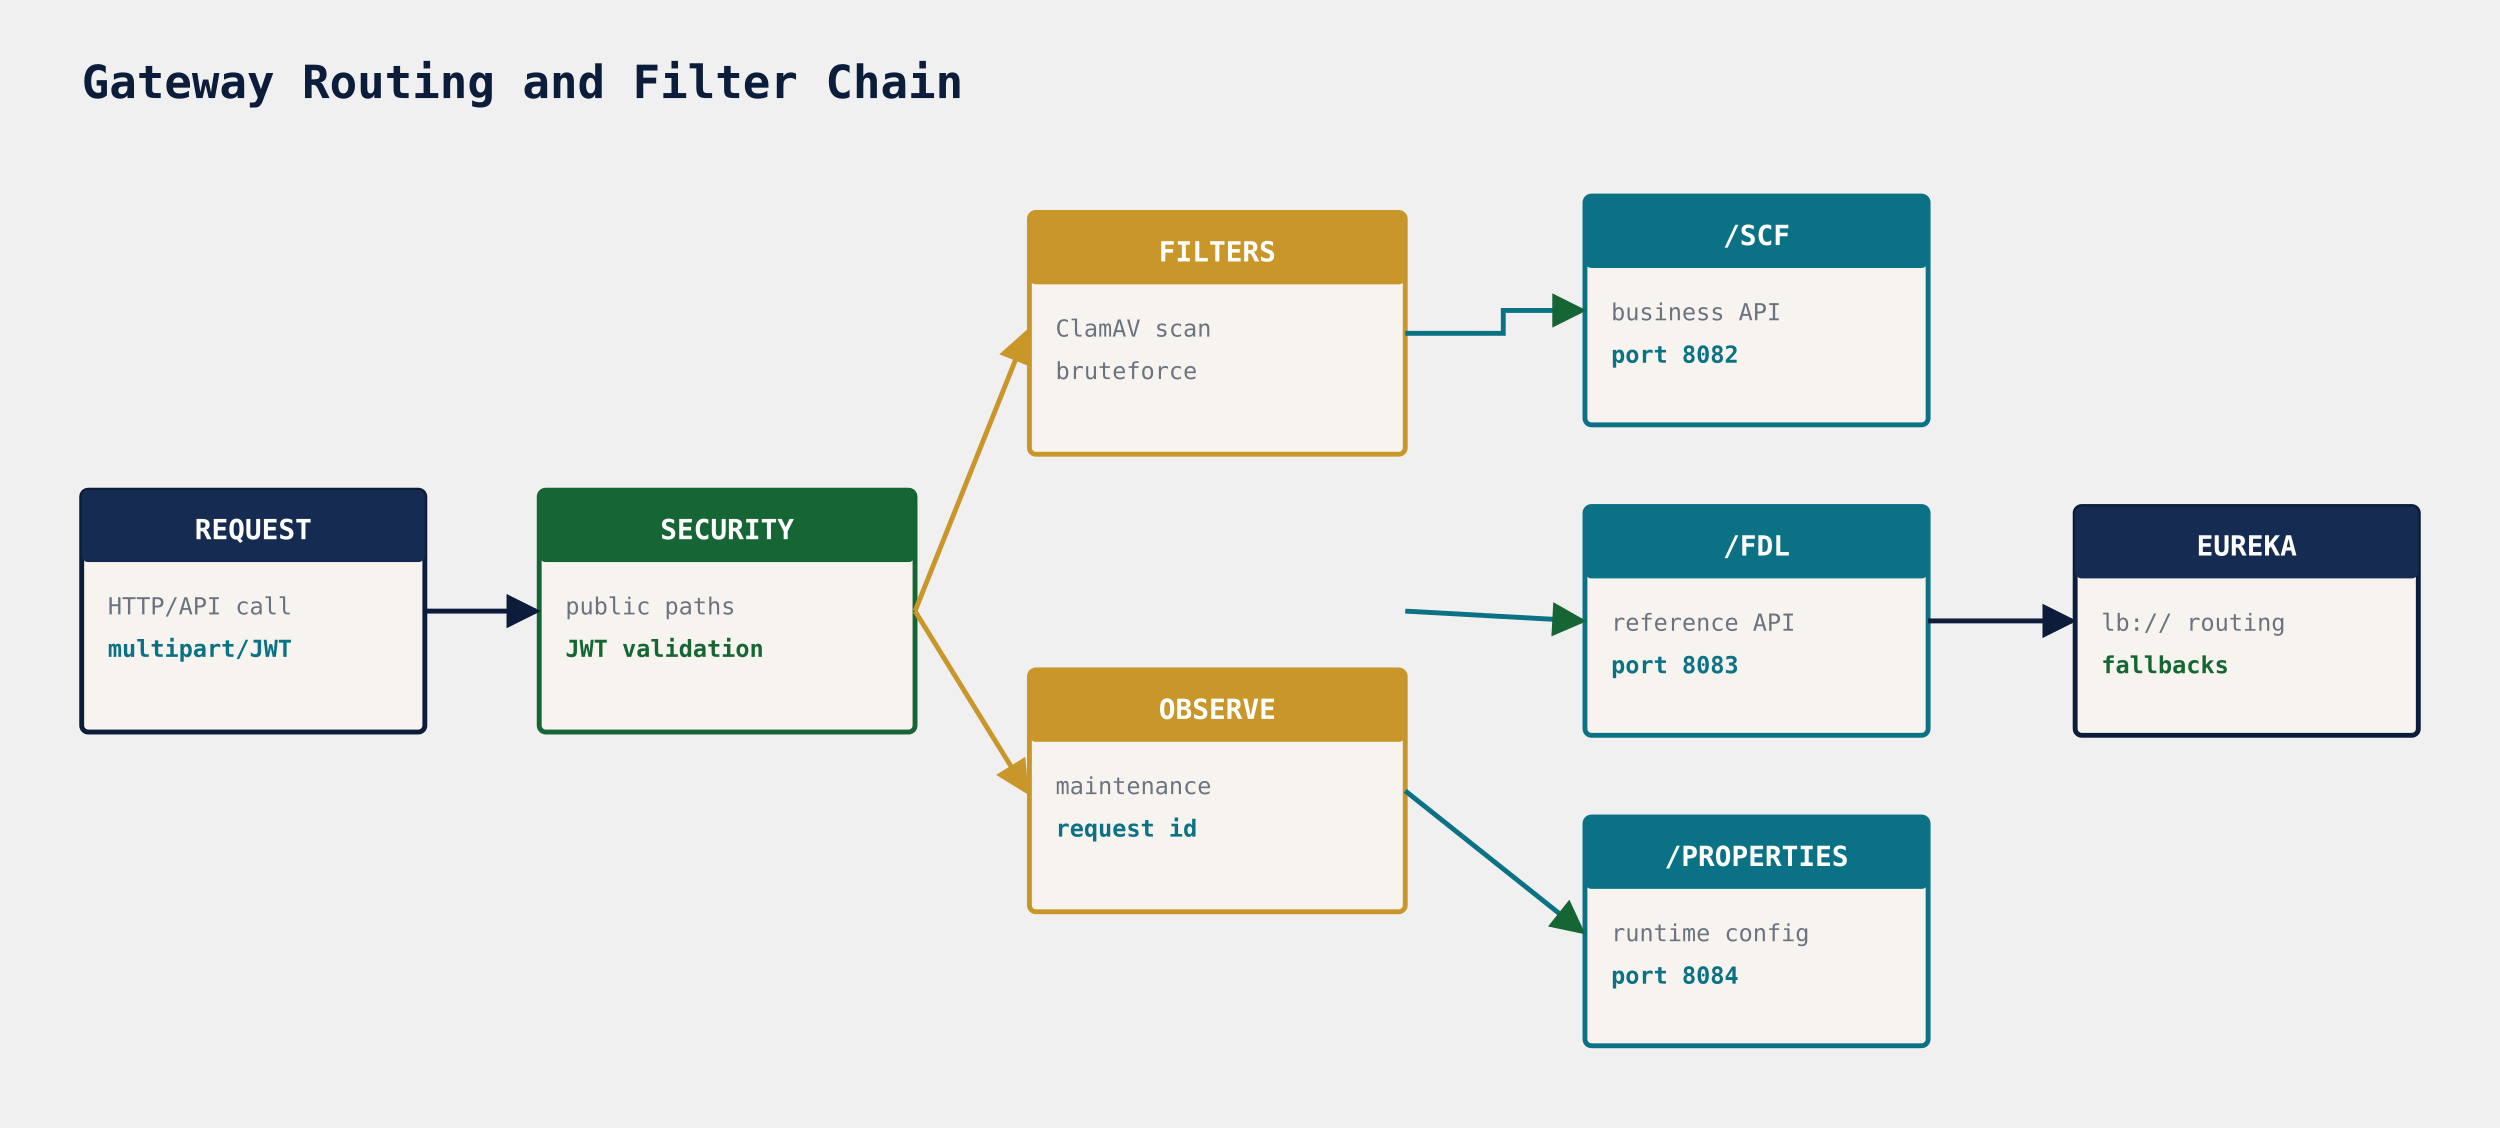
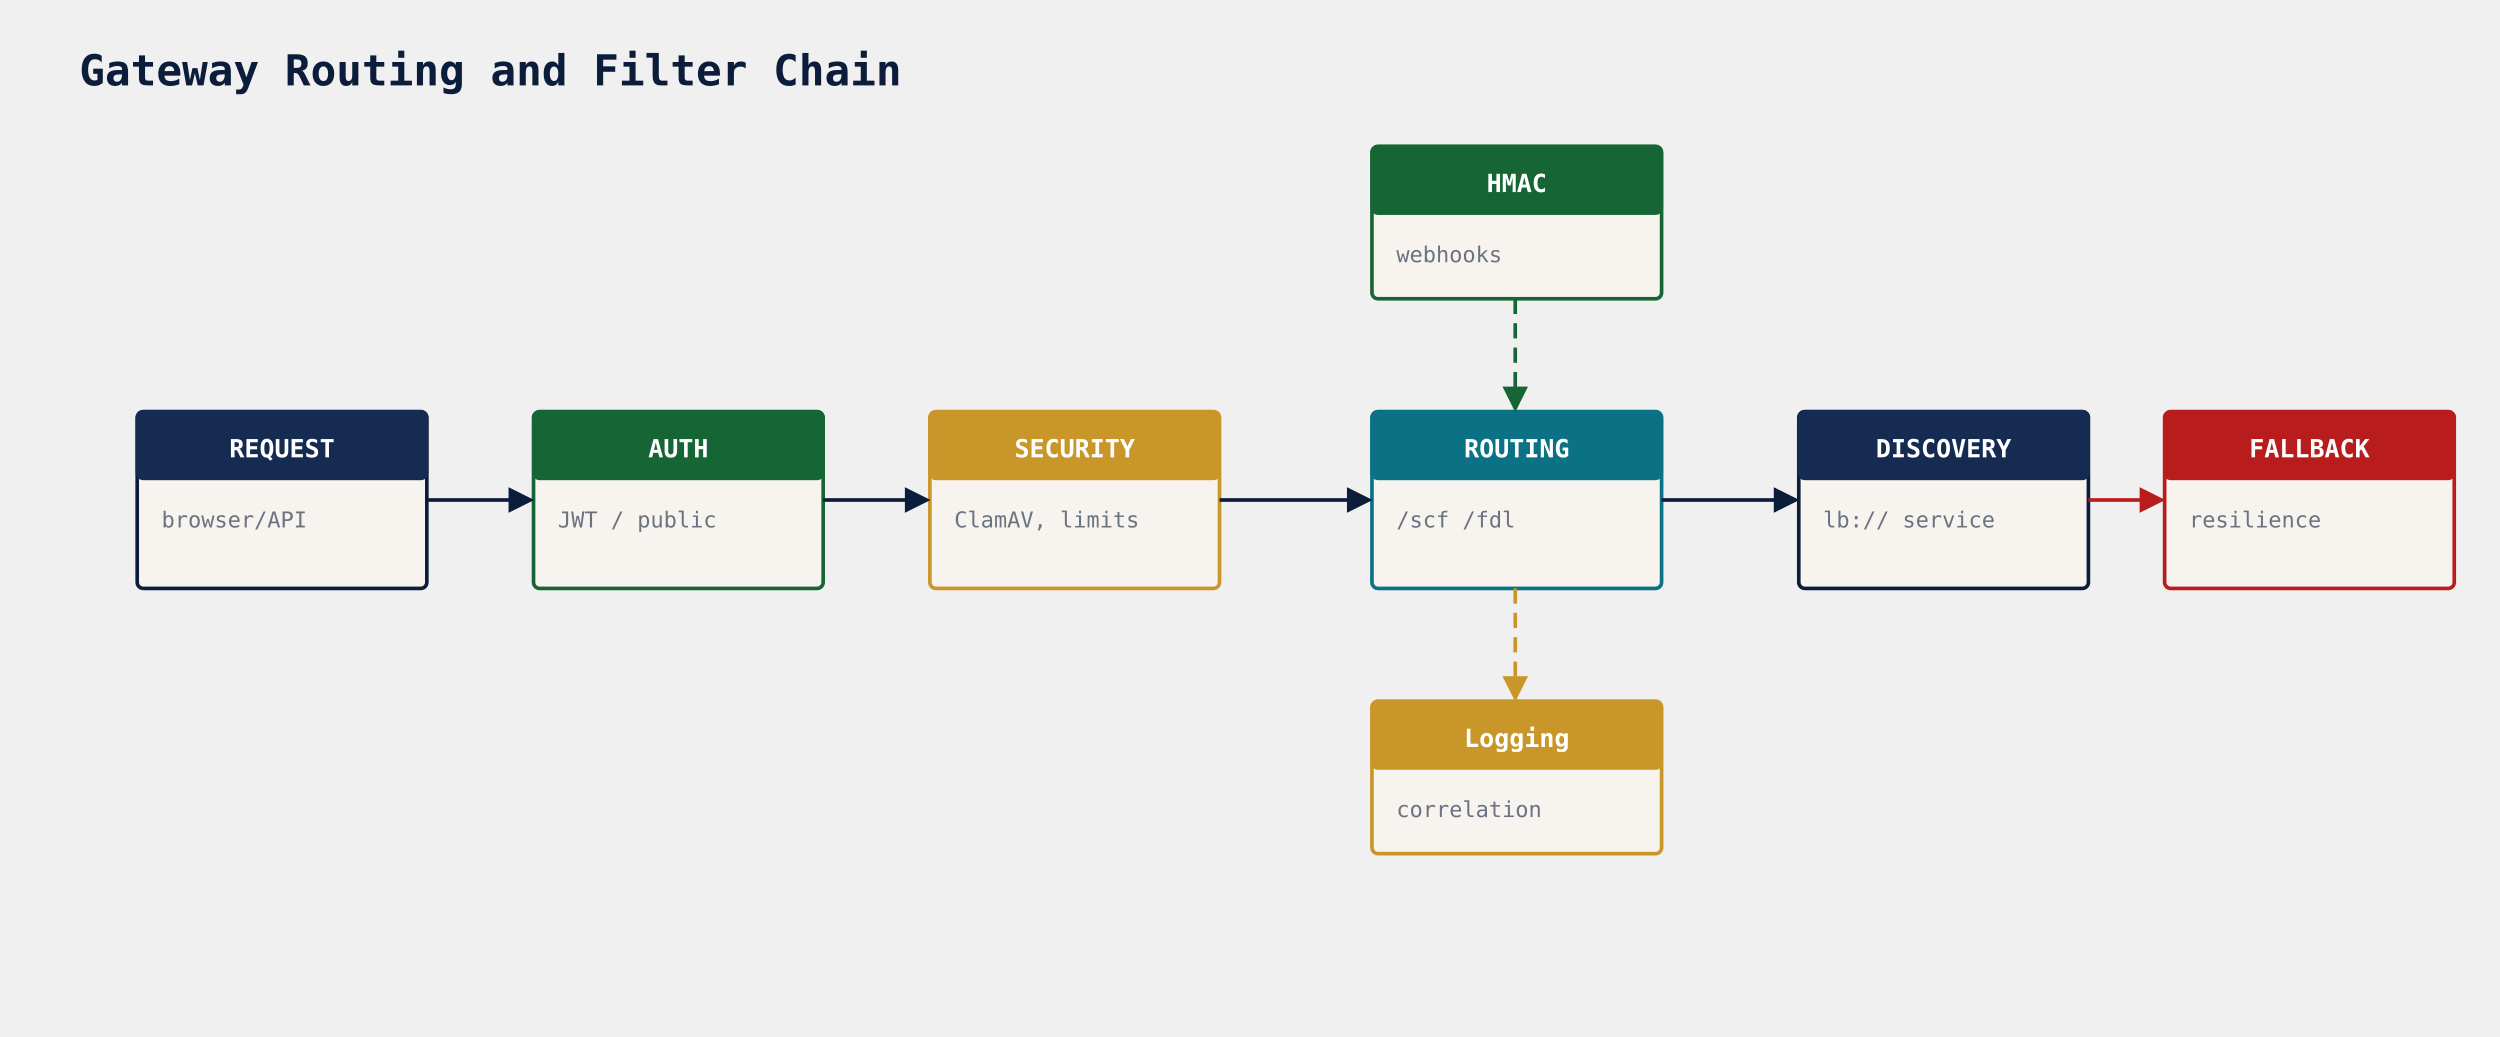
- <svg xmlns="http://www.w3.org/2000/svg" viewBox="0 0 765 345" style="width:100%; height:auto;">
+ <svg xmlns="http://www.w3.org/2000/svg" viewBox="0 0 820 340" style="width:100%; height:auto;">
  <defs>
    <marker id="arrow_navy" markerWidth="7" markerHeight="7" refX="6" refY="3.5" orient="auto">
      <path d="M0,0 L7,3.5 L0,7 Z" fill="#0B1D3A" />
    </marker>
-     <marker id="arrow_gray" markerWidth="7" markerHeight="7" refX="6" refY="3.5" orient="auto">
-       <path d="M0,0 L7,3.5 L0,7 Z" fill="#6B7280" />
+     <marker id="arrow_teal" markerWidth="7" markerHeight="7" refX="6" refY="3.5" orient="auto">
+       <path d="M0,0 L7,3.5 L0,7 Z" fill="#0B7285" />
+     </marker>
+     <marker id="arrow_gold" markerWidth="7" markerHeight="7" refX="6" refY="3.5" orient="auto">
+       <path d="M0,0 L7,3.5 L0,7 Z" fill="#C9962A" />
    </marker>
    <marker id="arrow_green" markerWidth="7" markerHeight="7" refX="6" refY="3.5" orient="auto">
      <path d="M0,0 L7,3.5 L0,7 Z" fill="#166534" />
    </marker>
-     <marker id="arrow_gold" markerWidth="7" markerHeight="7" refX="6" refY="3.5" orient="auto">
-       <path d="M0,0 L7,3.5 L0,7 Z" fill="#C9962A" />
+     <marker id="arrow_red" markerWidth="7" markerHeight="7" refX="6" refY="3.5" orient="auto">
+       <path d="M0,0 L7,3.5 L0,7 Z" fill="#B91C1C" />
+     </marker>
+     <marker id="arrow_gray" markerWidth="7" markerHeight="7" refX="6" refY="3.5" orient="auto">
+       <path d="M0,0 L7,3.5 L0,7 Z" fill="#6B7280" />
    </marker>
  </defs>
-   <text x="25" y="30" font-family="JetBrains Mono, monospace" font-size="14" fill="#0B1D3A" font-weight="700">Gateway Routing and Filter Chain</text>
-   <rect x="25" y="150" width="105" height="74" rx="2" fill="#F7F4EF" stroke="#0B1D3A" stroke-width="1.5" />
-   <rect x="25" y="150" width="105" height="22" rx="2" fill="#162B52" />
-   <text x="77.5" y="165" text-anchor="middle" font-family="JetBrains Mono, monospace" font-size="8.5" fill="white" font-weight="600">REQUEST</text>
-   <text x="33" y="188" font-family="JetBrains Mono, monospace" font-size="7.2" fill="#6B7280" font-weight="400">HTTP/API call</text>
-   <text x="33" y="201" font-family="JetBrains Mono, monospace" font-size="7.2" fill="#0B7285" font-weight="600">multipart/JWT</text>
-   <rect x="165" y="150" width="115" height="74" rx="2" fill="#F7F4EF" stroke="#166534" stroke-width="1.5" />
-   <rect x="165" y="150" width="115" height="22" rx="2" fill="#166534" />
-   <text x="222.5" y="165" text-anchor="middle" font-family="JetBrains Mono, monospace" font-size="8.5" fill="white" font-weight="600">SECURITY</text>
-   <text x="173" y="188" font-family="JetBrains Mono, monospace" font-size="7.2" fill="#6B7280" font-weight="400">public paths</text>
-   <text x="173" y="201" font-family="JetBrains Mono, monospace" font-size="7.2" fill="#166534" font-weight="600">JWT validation</text>
-   <rect x="315" y="65" width="115" height="74" rx="2" fill="#F7F4EF" stroke="#C9962A" stroke-width="1.5" />
-   <rect x="315" y="65" width="115" height="22" rx="2" fill="#C9962A" />
-   <text x="372.5" y="80" text-anchor="middle" font-family="JetBrains Mono, monospace" font-size="8.5" fill="white" font-weight="600">FILTERS</text>
-   <text x="323" y="103" font-family="JetBrains Mono, monospace" font-size="7.2" fill="#6B7280" font-weight="400">ClamAV scan</text>
-   <text x="323" y="116" font-family="JetBrains Mono, monospace" font-size="7.2" fill="#6B7280" font-weight="400">bruteforce</text>
-   <rect x="315" y="205" width="115" height="74" rx="2" fill="#F7F4EF" stroke="#C9962A" stroke-width="1.5" />
-   <rect x="315" y="205" width="115" height="22" rx="2" fill="#C9962A" />
-   <text x="372.5" y="220" text-anchor="middle" font-family="JetBrains Mono, monospace" font-size="8.5" fill="white" font-weight="600">OBSERVE</text>
-   <text x="323" y="243" font-family="JetBrains Mono, monospace" font-size="7.2" fill="#6B7280" font-weight="400">maintenance</text>
-   <text x="323" y="256" font-family="JetBrains Mono, monospace" font-size="7.2" fill="#0B7285" font-weight="600">request id</text>
-   <rect x="485" y="60" width="105" height="70" rx="2" fill="#F7F4EF" stroke="#0B7285" stroke-width="1.5" />
-   <rect x="485" y="60" width="105" height="22" rx="2" fill="#0B7285" />
-   <text x="537.5" y="75" text-anchor="middle" font-family="JetBrains Mono, monospace" font-size="8.5" fill="white" font-weight="600">/SCF</text>
-   <text x="493" y="98" font-family="JetBrains Mono, monospace" font-size="7.2" fill="#6B7280" font-weight="400">business API</text>
-   <text x="493" y="111" font-family="JetBrains Mono, monospace" font-size="7.2" fill="#0B7285" font-weight="600">port 8082</text>
-   <rect x="485" y="155" width="105" height="70" rx="2" fill="#F7F4EF" stroke="#0B7285" stroke-width="1.5" />
-   <rect x="485" y="155" width="105" height="22" rx="2" fill="#0B7285" />
-   <text x="537.5" y="170" text-anchor="middle" font-family="JetBrains Mono, monospace" font-size="8.5" fill="white" font-weight="600">/FDL</text>
-   <text x="493" y="193" font-family="JetBrains Mono, monospace" font-size="7.2" fill="#6B7280" font-weight="400">reference API</text>
-   <text x="493" y="206" font-family="JetBrains Mono, monospace" font-size="7.2" fill="#0B7285" font-weight="600">port 8083</text>
-   <rect x="485" y="250" width="105" height="70" rx="2" fill="#F7F4EF" stroke="#0B7285" stroke-width="1.5" />
-   <rect x="485" y="250" width="105" height="22" rx="2" fill="#0B7285" />
-   <text x="537.5" y="265" text-anchor="middle" font-family="JetBrains Mono, monospace" font-size="8.5" fill="white" font-weight="600">/PROPERTIES</text>
-   <text x="493" y="288" font-family="JetBrains Mono, monospace" font-size="7.2" fill="#6B7280" font-weight="400">runtime config</text>
-   <text x="493" y="301" font-family="JetBrains Mono, monospace" font-size="7.2" fill="#0B7285" font-weight="600">port 8084</text>
-   <rect x="635" y="155" width="105" height="70" rx="2" fill="#F7F4EF" stroke="#0B1D3A" stroke-width="1.5" />
-   <rect x="635" y="155" width="105" height="22" rx="2" fill="#162B52" />
-   <text x="687.5" y="170" text-anchor="middle" font-family="JetBrains Mono, monospace" font-size="8.5" fill="white" font-weight="600">EUREKA</text>
-   <text x="643" y="193" font-family="JetBrains Mono, monospace" font-size="7.2" fill="#6B7280" font-weight="400">lb:// routing</text>
-   <text x="643" y="206" font-family="JetBrains Mono, monospace" font-size="7.2" fill="#166534" font-weight="600">fallbacks</text>
-   <line x1="130" y1="187" x2="164" y2="187" stroke="#0B1D3A" stroke-width="1.5" marker-end="url(#arrow_navy)" />
-   <line x1="280" y1="187" x2="314" y2="102" stroke="#C9962A" stroke-width="1.5" marker-end="url(#arrow_gold)" />
-   <line x1="280" y1="187" x2="314" y2="242" stroke="#C9962A" stroke-width="1.5" marker-end="url(#arrow_gold)" />
-   <path d="M 430,102 L 460,102 L 460,95 L 484,95" fill="none" stroke="#0B7285" stroke-width="1.5" marker-end="url(#arrow_green)" />
-   <line x1="430" y1="242" x2="484" y2="285" stroke="#0B7285" stroke-width="1.5" marker-end="url(#arrow_green)" />
-   <line x1="430" y1="187" x2="484" y2="190" stroke="#0B7285" stroke-width="1.5" marker-end="url(#arrow_green)" />
-   <line x1="590" y1="190" x2="634" y2="190" stroke="#0B1D3A" stroke-width="1.5" marker-end="url(#arrow_navy)" />
+   <text x="26" y="28" text-anchor="start" font-family="JetBrains Mono, monospace" font-size="14" fill="#0B1D3A" font-weight="700">Gateway Routing and Filter Chain</text>
+   <rect x="45" y="135" width="95" height="58" rx="2" fill="#F7F4EF" stroke="#0B1D3A" stroke-width="1.2" />
+   <rect x="45" y="135" width="95" height="22" rx="2" fill="#162B52" stroke="#162B52" stroke-width="1.0" />
+   <text x="92.5" y="150" text-anchor="middle" font-family="JetBrains Mono, monospace" font-size="8.2" fill="#FFFFFF" font-weight="700">REQUEST</text>
+   <text x="53" y="173" text-anchor="start" font-family="JetBrains Mono, monospace" font-size="7.2" fill="#6B7280" font-weight="400">browser/API</text>
+   <rect x="175" y="135" width="95" height="58" rx="2" fill="#F7F4EF" stroke="#166534" stroke-width="1.2" />
+   <rect x="175" y="135" width="95" height="22" rx="2" fill="#166534" stroke="#166534" stroke-width="1.0" />
+   <text x="222.5" y="150" text-anchor="middle" font-family="JetBrains Mono, monospace" font-size="8.2" fill="#FFFFFF" font-weight="700">AUTH</text>
+   <text x="183" y="173" text-anchor="start" font-family="JetBrains Mono, monospace" font-size="7.2" fill="#6B7280" font-weight="400">JWT / public</text>
+   <rect x="305" y="135" width="95" height="58" rx="2" fill="#F7F4EF" stroke="#C9962A" stroke-width="1.2" />
+   <rect x="305" y="135" width="95" height="22" rx="2" fill="#C9962A" stroke="#C9962A" stroke-width="1.0" />
+   <text x="352.5" y="150" text-anchor="middle" font-family="JetBrains Mono, monospace" font-size="8.2" fill="#FFFFFF" font-weight="700">SECURITY</text>
+   <text x="313" y="173" text-anchor="start" font-family="JetBrains Mono, monospace" font-size="7.2" fill="#6B7280" font-weight="400">ClamAV, limits</text>
+   <rect x="450" y="135" width="95" height="58" rx="2" fill="#F7F4EF" stroke="#0B7285" stroke-width="1.2" />
+   <rect x="450" y="135" width="95" height="22" rx="2" fill="#0B7285" stroke="#0B7285" stroke-width="1.0" />
+   <text x="497.5" y="150" text-anchor="middle" font-family="JetBrains Mono, monospace" font-size="8.2" fill="#FFFFFF" font-weight="700">ROUTING</text>
+   <text x="458" y="173" text-anchor="start" font-family="JetBrains Mono, monospace" font-size="7.2" fill="#6B7280" font-weight="400">/scf /fdl</text>
+   <rect x="590" y="135" width="95" height="58" rx="2" fill="#F7F4EF" stroke="#0B1D3A" stroke-width="1.2" />
+   <rect x="590" y="135" width="95" height="22" rx="2" fill="#162B52" stroke="#162B52" stroke-width="1.0" />
+   <text x="637.5" y="150" text-anchor="middle" font-family="JetBrains Mono, monospace" font-size="8.2" fill="#FFFFFF" font-weight="700">DISCOVERY</text>
+   <text x="598" y="173" text-anchor="start" font-family="JetBrains Mono, monospace" font-size="7.2" fill="#6B7280" font-weight="400">lb:// service</text>
+   <rect x="710" y="135" width="95" height="58" rx="2" fill="#F7F4EF" stroke="#B91C1C" stroke-width="1.2" />
+   <rect x="710" y="135" width="95" height="22" rx="2" fill="#B91C1C" stroke="#B91C1C" stroke-width="1.0" />
+   <text x="757.5" y="150" text-anchor="middle" font-family="JetBrains Mono, monospace" font-size="8.2" fill="#FFFFFF" font-weight="700">FALLBACK</text>
+   <text x="718" y="173" text-anchor="start" font-family="JetBrains Mono, monospace" font-size="7.2" fill="#6B7280" font-weight="400">resilience</text>
+   <line x1="140" y1="164" x2="174" y2="164" stroke="#0B1D3A" stroke-width="1.2" marker-end="url(#arrow_navy)" />
+   <line x1="270" y1="164" x2="304" y2="164" stroke="#0B1D3A" stroke-width="1.2" marker-end="url(#arrow_navy)" />
+   <line x1="400" y1="164" x2="449" y2="164" stroke="#0B1D3A" stroke-width="1.2" marker-end="url(#arrow_navy)" />
+   <line x1="545" y1="164" x2="589" y2="164" stroke="#0B1D3A" stroke-width="1.2" marker-end="url(#arrow_navy)" />
+   <line x1="685" y1="164" x2="709" y2="164" stroke="#B91C1C" stroke-width="1.2" marker-end="url(#arrow_red)" />
+   <rect x="450" y="48" width="95" height="50" rx="2" fill="#F7F4EF" stroke="#166534" stroke-width="1.2" />
+   <rect x="450" y="48" width="95" height="22" rx="2" fill="#166534" stroke="#166534" stroke-width="1.0" />
+   <text x="497.5" y="63" text-anchor="middle" font-family="JetBrains Mono, monospace" font-size="8.2" fill="#FFFFFF" font-weight="700">HMAC</text>
+   <text x="458" y="86" text-anchor="start" font-family="JetBrains Mono, monospace" font-size="7.2" fill="#6B7280" font-weight="400">webhooks</text>
+   <path d="M 497,98 L 497,134" fill="none" stroke="#166534" stroke-width="1.2" stroke-dasharray="5 3" marker-end="url(#arrow_green)" />
+   <rect x="450" y="230" width="95" height="50" rx="2" fill="#F7F4EF" stroke="#C9962A" stroke-width="1.2" />
+   <rect x="450" y="230" width="95" height="22" rx="2" fill="#C9962A" stroke="#C9962A" stroke-width="1.0" />
+   <text x="497.5" y="245" text-anchor="middle" font-family="JetBrains Mono, monospace" font-size="8.2" fill="#FFFFFF" font-weight="700">Logging</text>
+   <text x="458" y="268" text-anchor="start" font-family="JetBrains Mono, monospace" font-size="7.2" fill="#6B7280" font-weight="400">correlation</text>
+   <path d="M 497,193 L 497,229" fill="none" stroke="#C9962A" stroke-width="1.2" stroke-dasharray="5 3" marker-end="url(#arrow_gold)" />
</svg>
